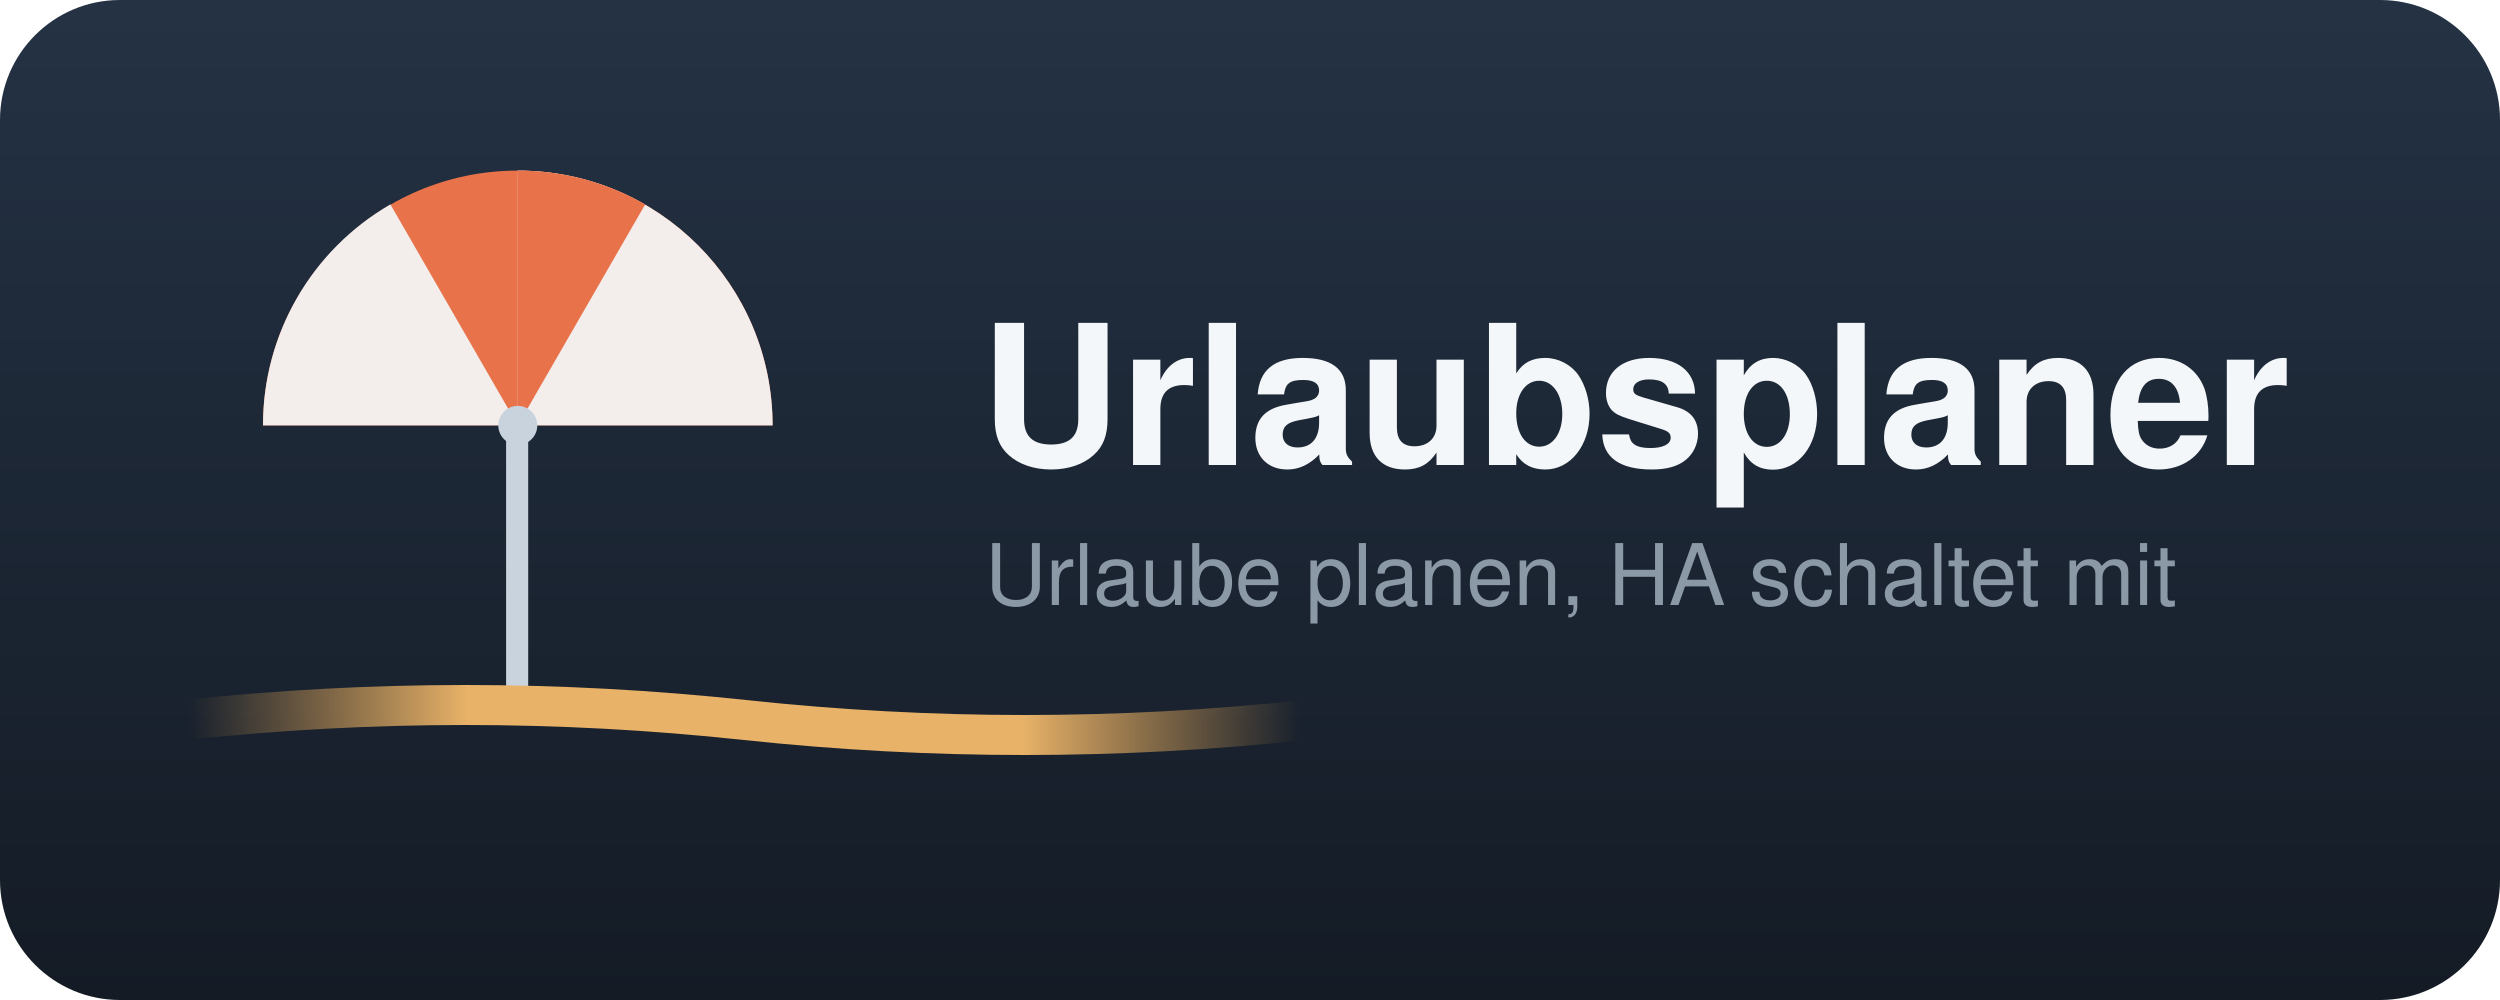
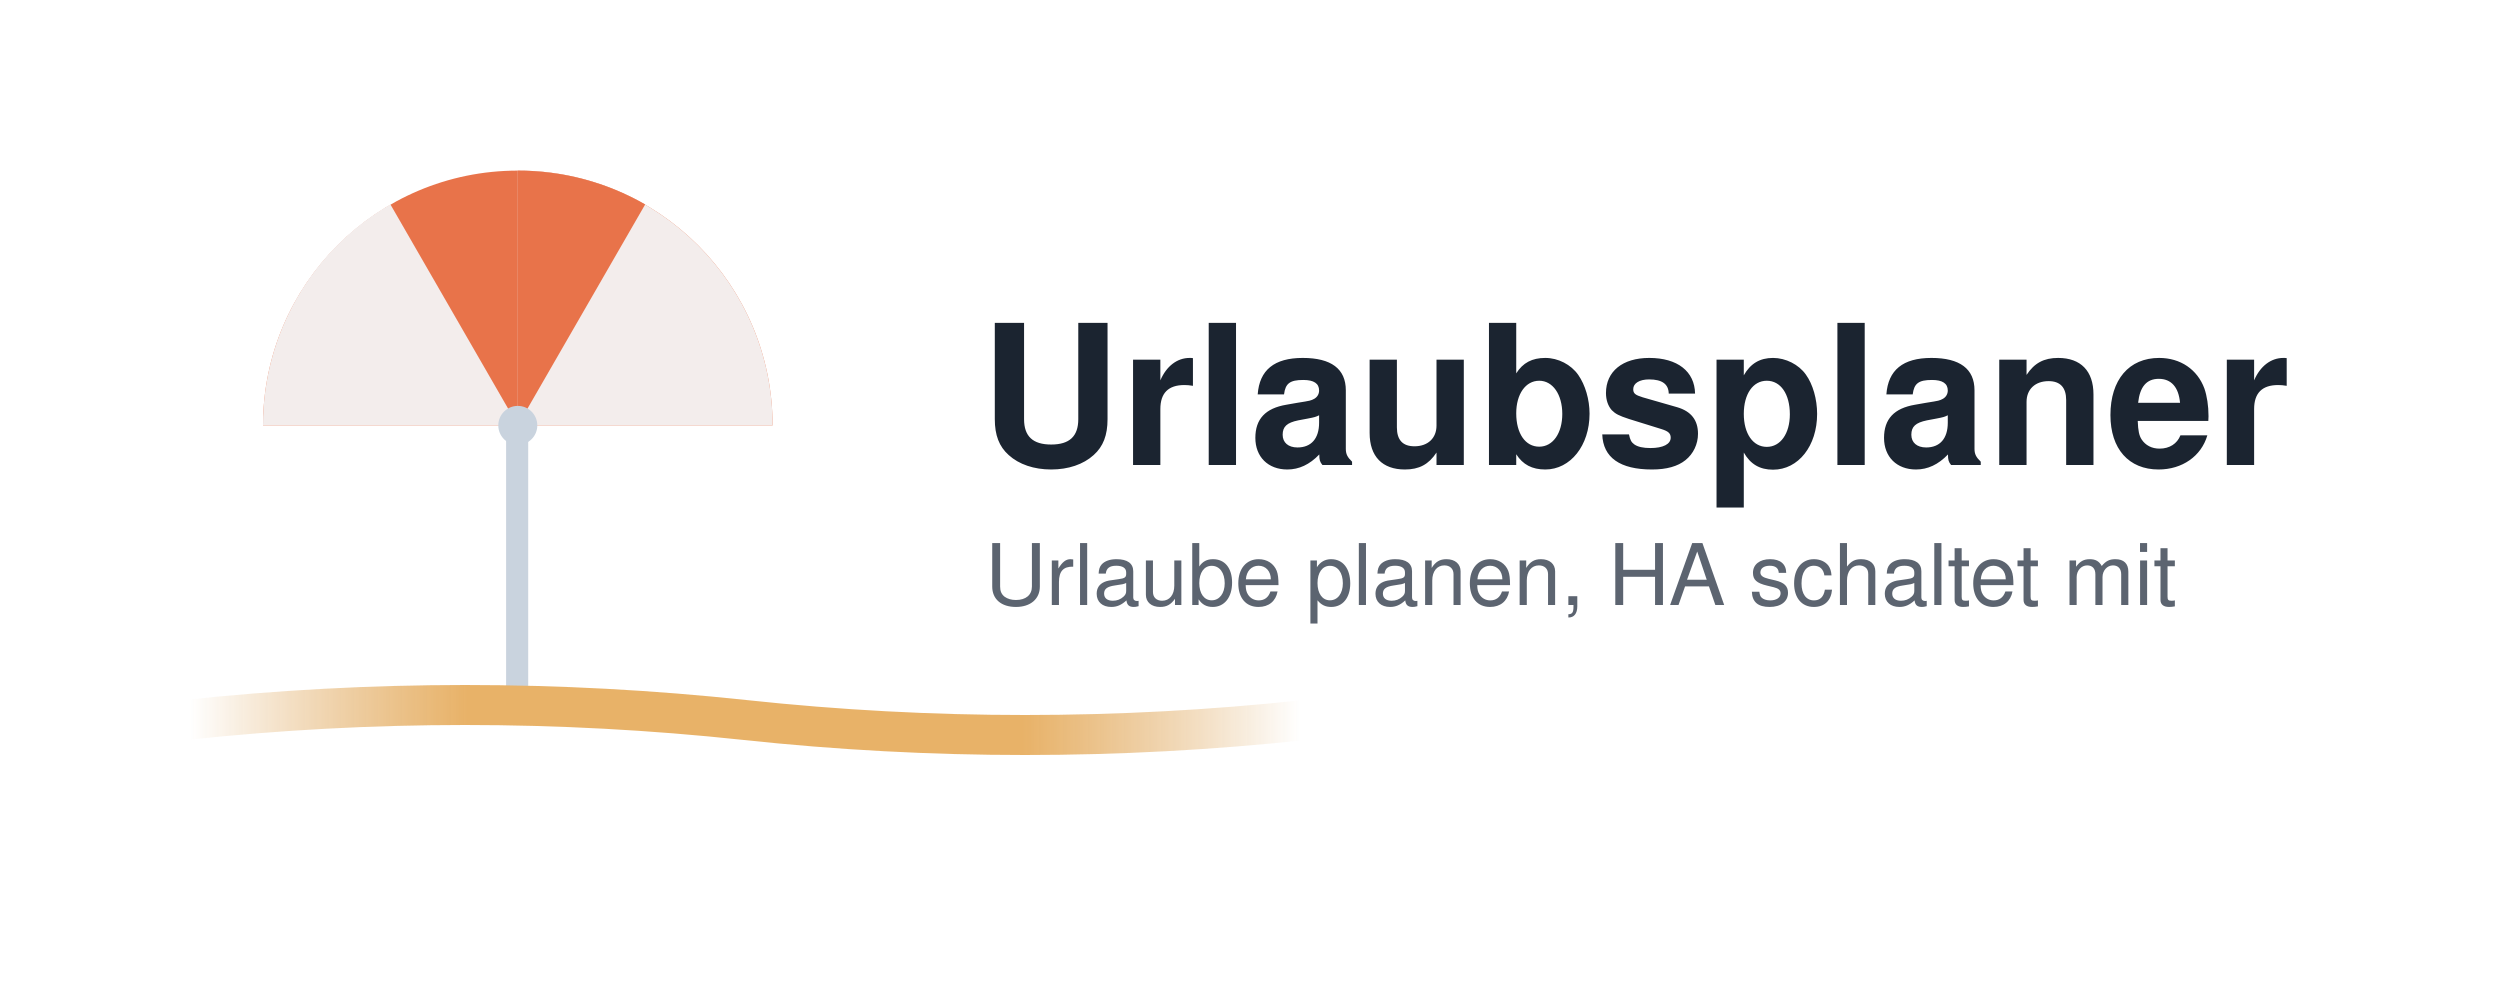
<svg xmlns="http://www.w3.org/2000/svg" viewBox="0 0 1000 400">
  <defs>
    <linearGradient id="lbg" x1="0" y1="0" x2="0" y2="1">
      <stop offset="0" stop-color="#243244" />
      <stop offset="1" stop-color="#141b25" />
    </linearGradient>
    <linearGradient id="lsand" x1="0" y1="0" x2="1" y2="0">
      <stop offset="0" stop-color="#d99f52" stop-opacity="0" />
      <stop offset=".25" stop-color="#e8b268" />
      <stop offset=".75" stop-color="#e8b268" />
      <stop offset="1" stop-color="#d99f52" stop-opacity="0" />
    </linearGradient>
  </defs>
-   <rect width="1000" height="400" rx="48" fill="url(#lbg)" />
  <g transform="translate(74 62) scale(0.52)">
    <rect x="247" y="196" width="17" height="232" rx="8" fill="#c9d3de" />
    <path d="M60 208 A196 196 0 0 1 452 208 Z" fill="#e8734a" />
    <path d="M256 12 A196 196 0 0 1 452 208 L256 208 Z" fill="#f4f7fa" opacity=".92" />
    <path d="M256 12 A196 196 0 0 1 354 38 L256 208 Z" fill="#e8734a" />
    <path d="M60 208 A196 196 0 0 1 158 38 L256 208 Z" fill="#f4f7fa" opacity=".92" />
    <circle cx="256" cy="208" r="15" fill="#c9d3de" />
  </g>
  <path d="M74 288 Q186 276 298 288 T522 288" stroke="url(#lsand)" stroke-width="16" fill="none" stroke-linecap="round" />
-   <text x="392" y="186" font-family="Helvetica Neue, Helvetica, Arial, sans-serif" font-size="78" font-weight="600" fill="#f4f7fa">Urlaubsplaner</text>
-   <text x="394" y="242" font-family="Helvetica Neue, Helvetica, Arial, sans-serif" font-size="34" fill="#8b98a5">Urlaube planen, HA schaltet mit</text>
+   <text x="392" y="186" font-family="Helvetica Neue, Helvetica, Arial, sans-serif" font-size="78" font-weight="600" fill="#1b2430">Urlaubsplaner</text>
+   <text x="394" y="242" font-family="Helvetica Neue, Helvetica, Arial, sans-serif" font-size="34" fill="#5c6470">Urlaube planen, HA schaltet mit</text>
</svg>
